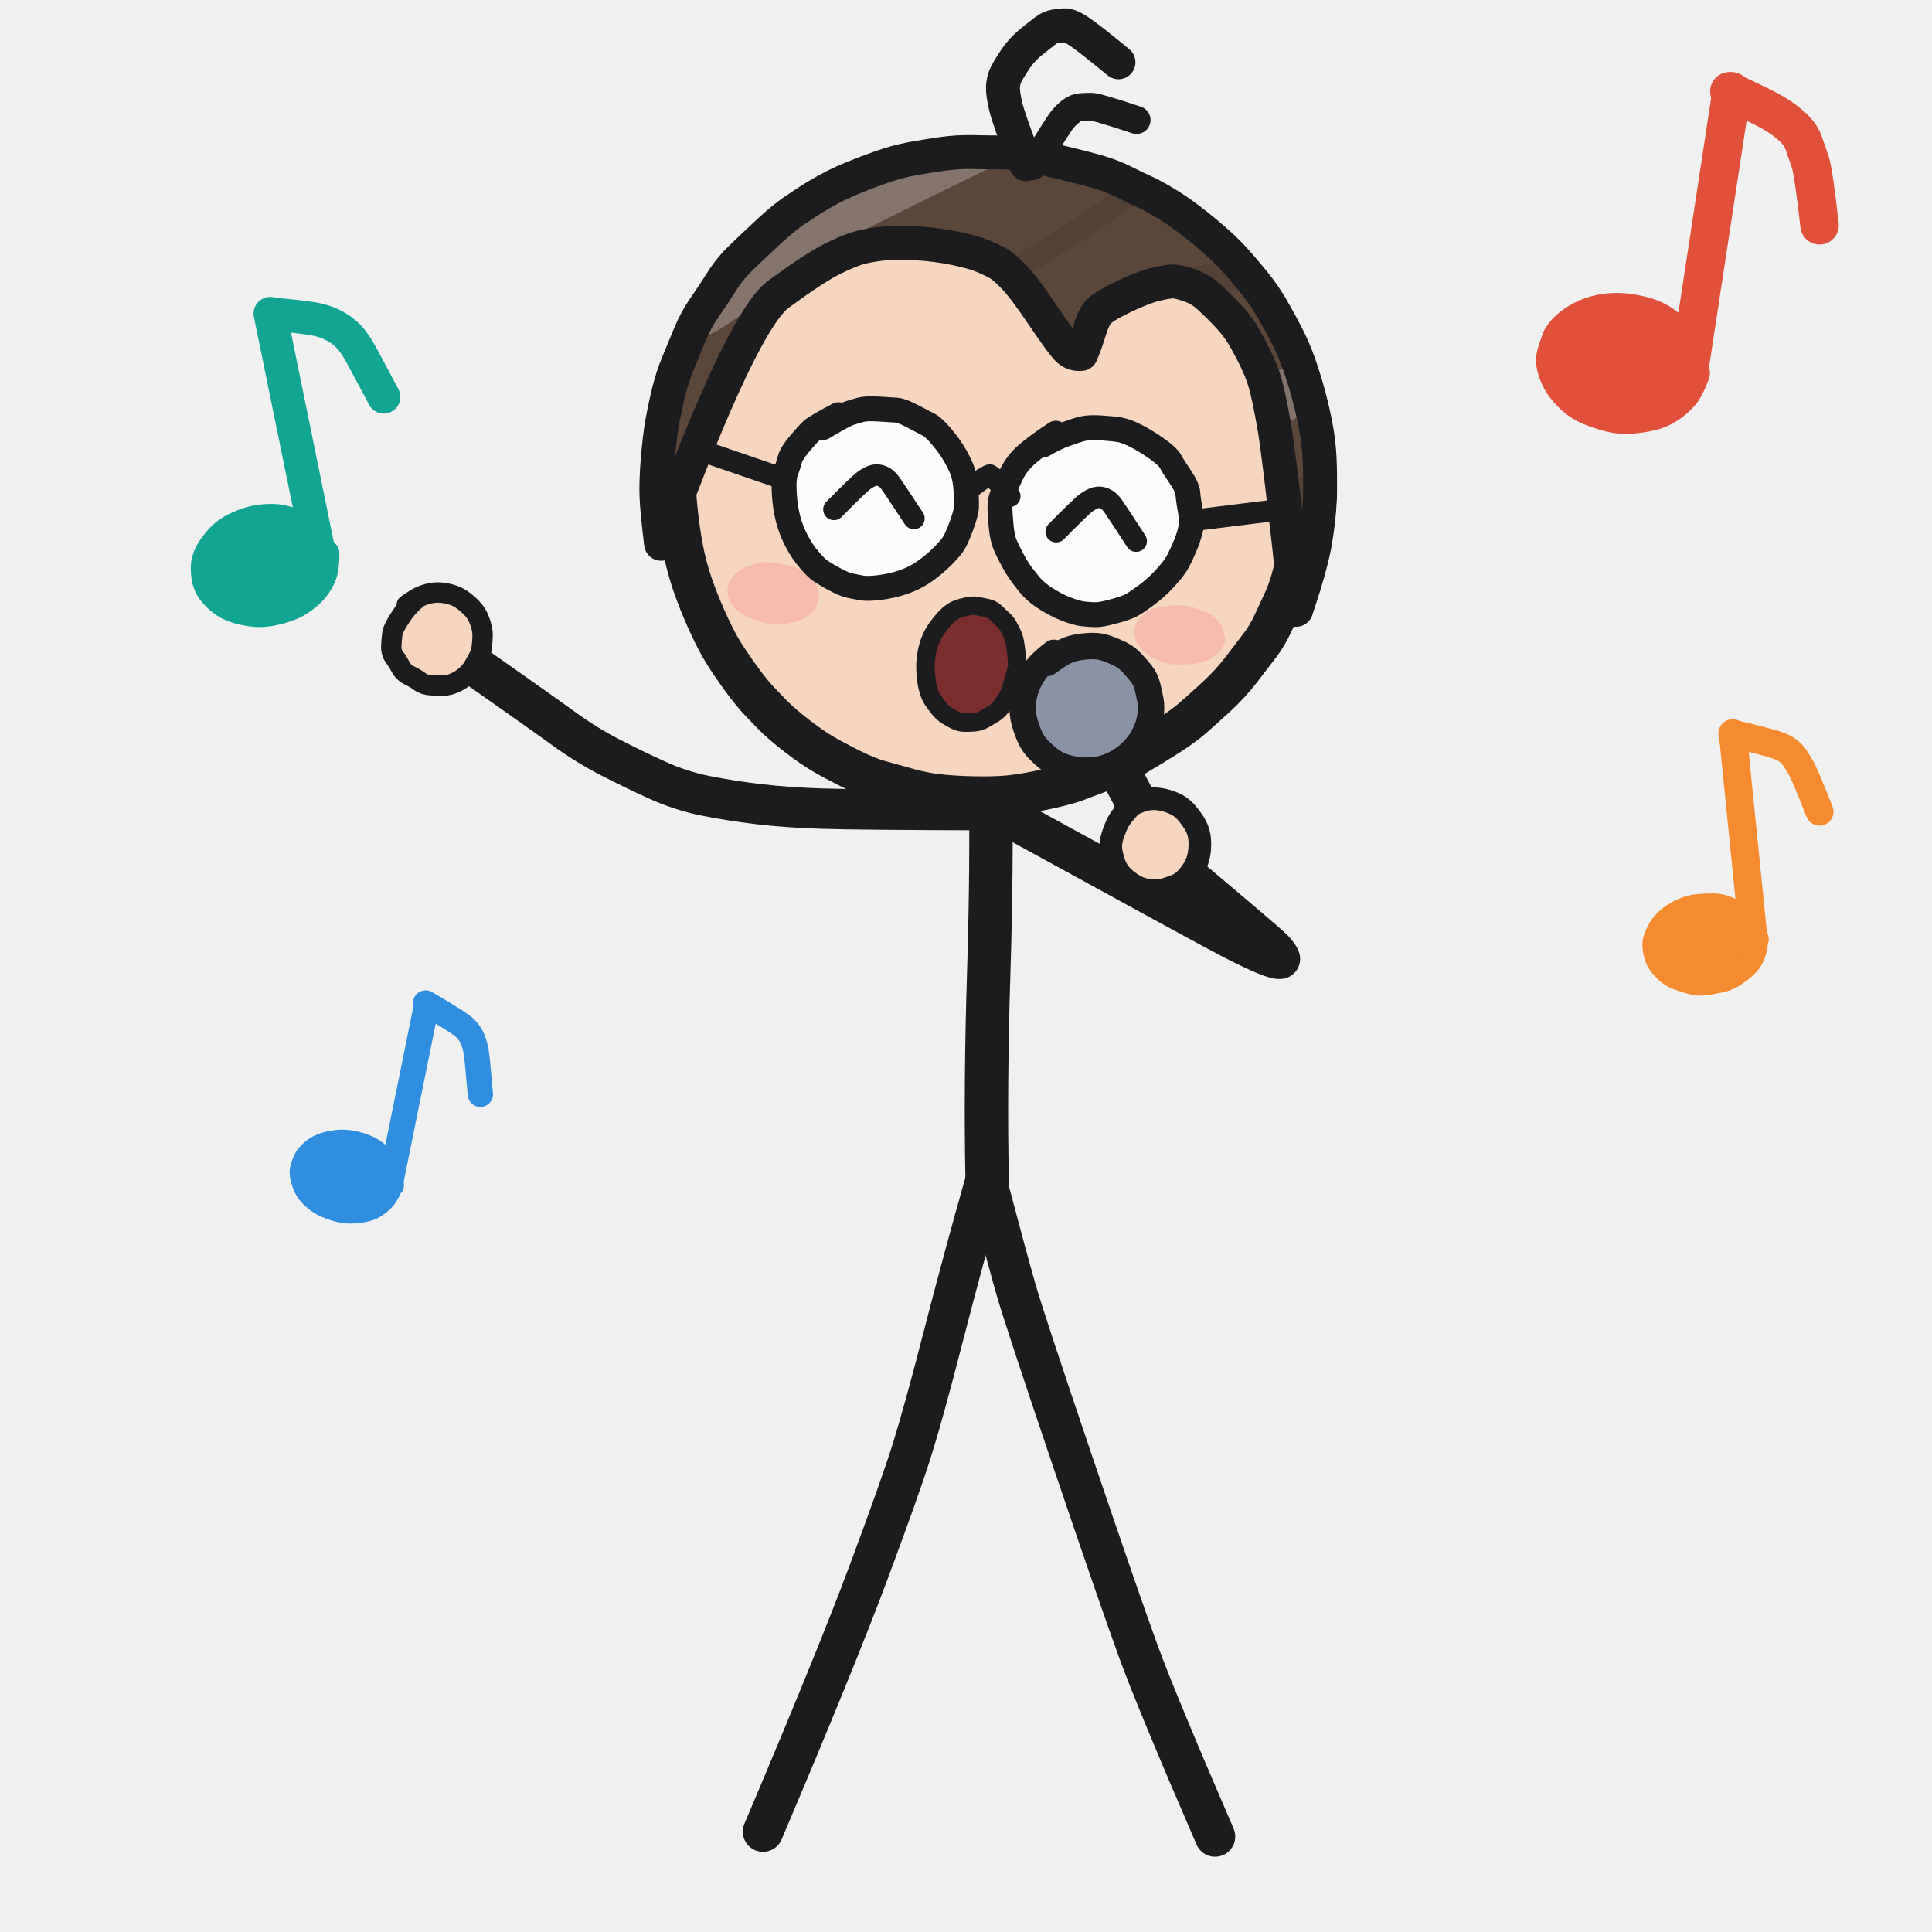
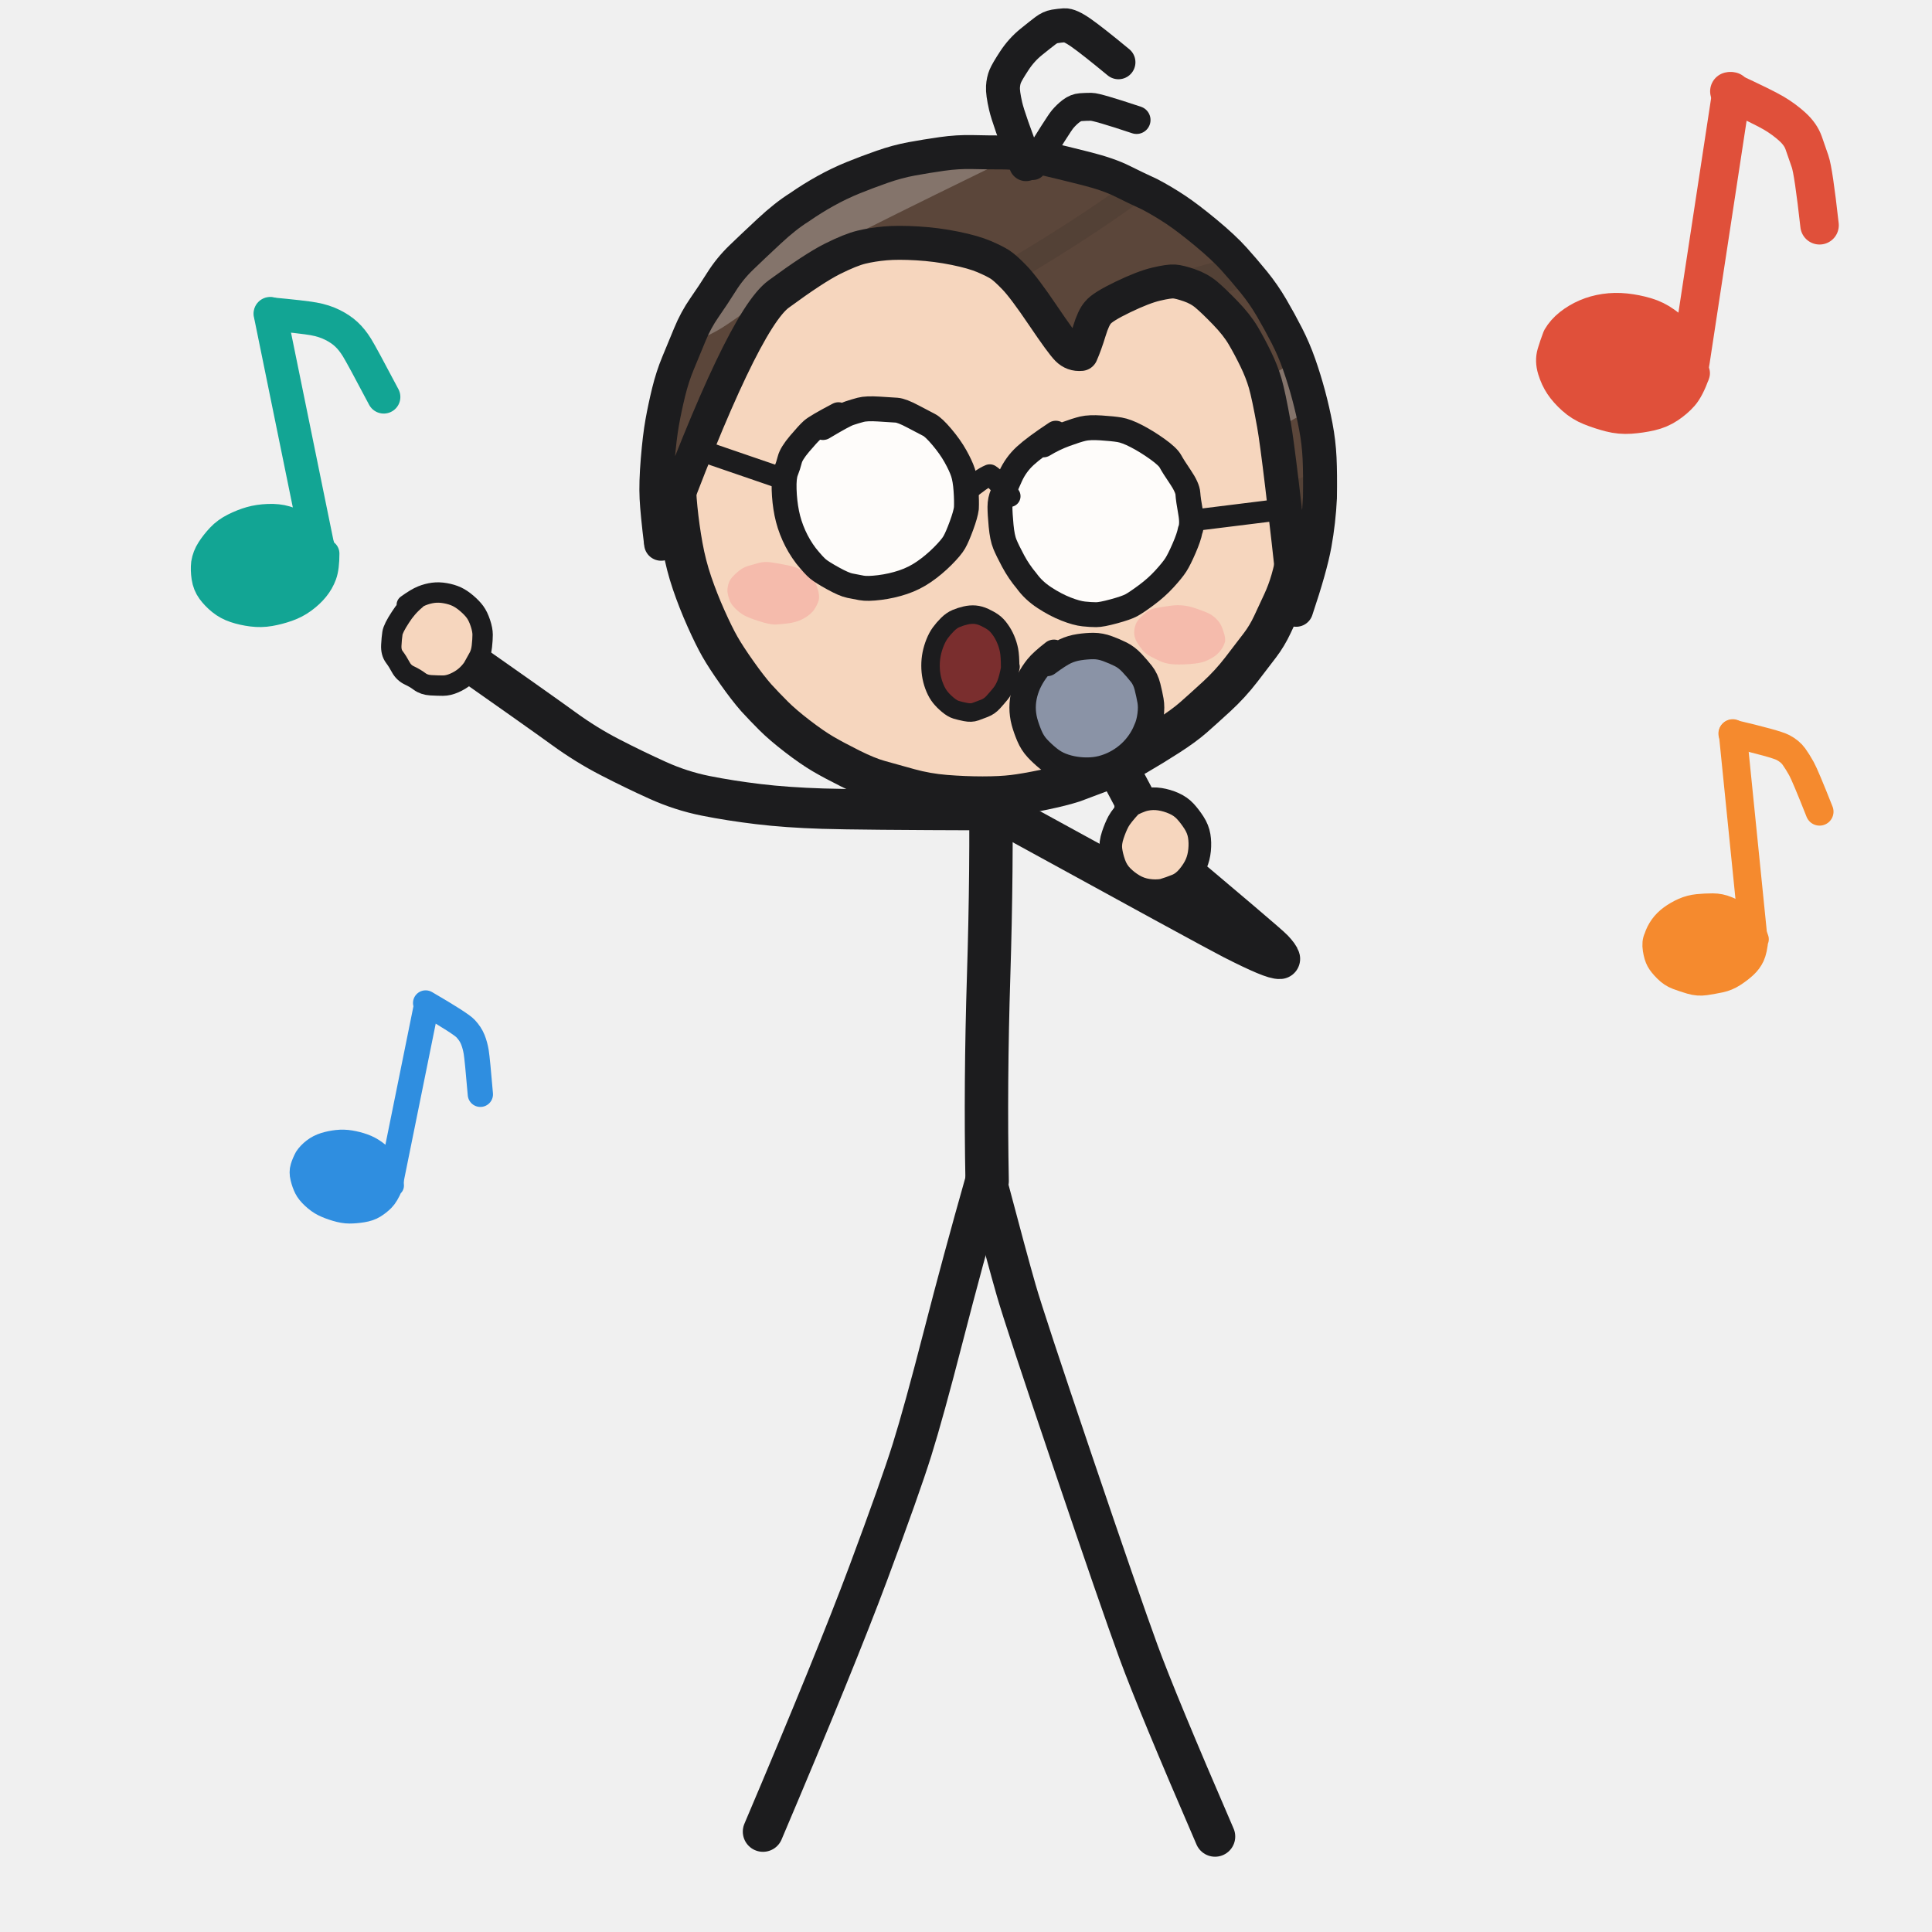
<svg xmlns="http://www.w3.org/2000/svg" viewBox="0 0 512 512" width="512" height="512" fill="none" stroke-linecap="round" stroke-linejoin="round">
  <defs>
    <path id="sd1" d="M175.1 146q-1.1-7.9 -1.3-11.9t.1-8t.8-8t1.5-7.8t2.4-7.8t3.2-7.5t5-9t5.8-8.6t6.9-7.8t7.6-7.1t6.6-5q3.4-2.4 7-4.4t7.4-3.6t7.8-3t8-2.2t10.2-1.6t10.3-.8t8.3 .2t8.2 1t8 1.7t7.7 2.5t7.4 3.2q3.6 1.8 7 3.9t6.5 4.7t6.1 5.3t5.6 5.8t5.1 6.4t4.4 6.9t4.6 9.2t3.9 9.5t2.1 8t1.6 10.1t.6 12.3q-.2 6.2 -1.2 12.3t-4.8 18.1q-4.5-36.3 -6.4-46t-3-12.8t-2.8-6.6t-3.4-6.3t-4.8-6.2t-5.1-4.9t-4.4-2.6t-4-1.1t-4.8 .7t-8.7 3.4t-6.5 4q-1.2 1.3 -2.2 4.9t-2.1 6q-2.1 .2 -3.6-1.2t-6.4-9t-7.3-10.1t-3.7-3.5t-4.1-2t-7.5-2.1t-9.7-1.3t-8.4 .2t-6.2 1.1t-6.1 2.2t-7.7 4.4q-4.6 2.9 -11.5 8t-28.1 63.7l-1.9 .1z" />
    <clipPath id="sd1c">
      <use href="#sd1" />
    </clipPath>
  </defs>
  <path d="M261.1 313.1q-5.9 20.8 -11.1 41t-8.3 30.1t-11.6 32.7t-27.9 68.5" stroke="#1c1c1e" stroke-width="10.7" />
  <path d="M261.5 313.1q5.5 20.8 7.8 28.8t14.9 45.2t17.5 50.6t20.3 49" stroke="#1c1c1e" stroke-width="10.7" />
  <path d="M262.5 205q.4 25 -.5 53.6t-.4 54.4" stroke="#1c1c1e" stroke-width="11.5" />
  <path d="M262 214.7q-34.5-.1 -44-.4t-17-1.2t-14-2.2t-12.7-4.1t-12.6-6.1t-12.3-7.6t-33.4-23.6" stroke="#1c1c1e" stroke-width="10.7" />
  <path d="M262.7 214q58.7 32.2 64 34.9t8.4 4t4.1 1.2q-.2-.8 -1.8-2.5t-32-27.2" stroke="#1c1c1e" stroke-width="10.7" />
  <path d="M217.3 67.2q.2-.5 4-3.2t6.6-4.2t7.2-3.4t7.5-2.8t7.9-1.9t8-1.1t6.6-.2t6.6 .4t6.5 1t6.4 1.7t6.2 2.2q3.1 1.2 7.5 3.6t7.1 4.2t6.6 5.1t6.1 5.6t5.4 6.2t5.7 7.9t4.1 7t3.3 7.3t2.7 7.5t1.8 7.7t1.2 7.9q.3 3.2 0 9.6t-1.6 12.8t-2.5 9.4t-3.4 7.5t-4 7.2t-4.9 6.6t-5.4 6.2t-6.1 5.4t-6.5 5t-7 4.1t-8.6 4.3q-4.4 1.8 -7.4 2.8t-7.6 2t-7.7 1.4t-7.8 .4t-7.9-.3t-7.8-1.4t-7.8-2.1t-9.1-4t-8.8-4.8t-6.7-5t-6.3-5.6q-2.4-2.3 -5.7-6.2t-5.9-8t-4.2-7.1t-3.8-9t-3-9.2t-1-6.4t-.5-6.4t.4-8.1t1.1-8.1t2.2-7.9t2.7-7.7q1.3-3 3.6-7.2t5-8.4t4.8-6.5t5.5-5.8t6.1-5.5t2.6-2.5z" fill="#F6D6BE" />
  <path d="M214.3 63.8q7.9-5.4 10.7-7t7.2-3.5t7.5-2.9t8-2t8.2-1.3t10-.1t11.7 1.1t8.1 1.8t9.1 3.5t8.8 4.1t6.7 4.5q3.8 2.8 7.3 6.1t5.6 5.8t4 5.1t4.4 6.8t4.6 8.8t3.7 9.3t2.8 9.6t1.6 8.2t.6 8.2t0 8.2t-1 7.9q-.9 4.7 -1.8 7.8t-2.2 5.9t-2.7 5.8t-3.3 5.5t-4.9 6.4t-6.6 7.2t-6.1 5.5t-6.7 4.9t-8.5 5.2t-8.9 4.2t-7.7 2.9q-3.1 1 -7.9 2t-8.1 1.4t-8.1 .4t-9.8-.4t-9.7-1.7t-7.9-2.2t-7.6-3.1t-7.3-3.9t-6.8-4.7t-6.3-5.4t-4.6-4.8q-2.2-2.5 -5.1-6.6t-4.5-6.9t-3.7-7.5t-3.7-9.4t-2.5-9.7t-1.4-10t-.4-8.3t.4-6.6t1.4-8.1t2-7.9t3-7.5q2-4.5 4.5-8.7t5.4-8.1t6.3-7.5t7.2-6.6t7.8-5.8t10-5.7" stroke="#1c1c1e" stroke-width="10.7" />
  <use href="#sd1" fill="#5B463A" />
  <g clip-path="url(#sd1c)">
    <path d="M143.1 69.9q30.3-25.7 36.1-28.8t17.9-7.9t18-7.7t22.3-13.5t22.2-13.6t18-7.7t24-10.4" stroke="#4c3b31" stroke-width="11.2" opacity="0.5" />
    <path d="M146.7 101.3q36.5-15 42-18.5t16-11.6t16.1-11.4t87.9-43.3" stroke="#a59993" stroke-width="9.7" opacity="0.55" />
    <path d="M196 110.3q74.1-36.5 107.3-61.6" stroke="#4c3b31" stroke-width="6.1" opacity="0.5" />
    <path d="M200.1 143q35.2-17.8 57.4-31.9t33.1-21.7t16.7-10.6t19.1-6.1t25.9-7.6" stroke="#4c3b31" stroke-width="8.4" opacity="0.5" />
    <path d="M211.8 172.4q14.2-3.2 20.6-6.1t24.6-13t36.1-21.1t42.2-24.4t35.3-22.5" stroke="#a59993" stroke-width="13.1" opacity="0.55" />
    <path d="M233.5 191.9q10.9-7.7 21.2-16.5t16.1-12.2t23.3-12.7t23.9-11.8t19.4-6t18.9-7t16.8-10.9" stroke="#4c3b31" stroke-width="7.4" opacity="0.5" />
    <path d="M231.6 233.5q11.8-5.9 28.2-17.1t22.3-14t18.3-7.7t35.5-17.6t33.8-20.3" stroke="#4c3b31" stroke-width="11.5" opacity="0.5" />
  </g>
  <path d="M175.2 144.1q-1-8.1 -1.2-12.1t.3-10.1t1.2-10t1.7-8t2.5-7.7t3.1-7.5t3.9-7.2t4.5-6.8t5.2-6.4t7.4-7t8.1-6.4q3.3-2.3 6.9-4.3t7.3-3.5t7.7-2.9t7.8-2.1t8-1.3t8.2-.5t8.1 .1t10.1 1.4t11.9 2.9t9.5 3.3t7.3 3.5q3.6 1.9 6.9 4.1t8 6.1t7.4 6.9t5.3 6.2t4.7 6.8t4 7.3t3.3 7.7t2.5 8.1t1.9 8.3t1 8.4t.1 10.5q-.3 6.2 -1.4 12.3t-4.9 17.4q-4.5-41.3 -5.9-49.1t-2.3-10.9t-2.5-6.4t-3.3-6.2t-4.8-6.1t-5-4.8t-4.5-2.5t-4-1t-4.8 .7t-8.8 3.4t-6.6 4.1q-1.2 1.3 -2.3 4.9t-2.2 6.1q-2.1 .2 -3.6-1.3t-6.5-8.9t-7.5-10t-3.9-3.5t-4.2-2.1t-7.7-2.2t-10-1.3t-8.5 0t-6.3 1t-7.7 3.1t-14.2 9.3q-9.7 7 -31.3 65.6" stroke="#1c1c1e" stroke-width="9" />
  <path d="M218.6 113.4q5.6-3 7.1-3.4t4.8-.6t4.8 .2t4.5 1.5t5.6 3.2t3.7 3.1t2.8 4t2.2 4.4t.7 4.9t-.1 5t-1.5 4.6q-1.2 3.1 -3.2 5.7t-3.2 3.7t-4.1 2.6t-4.5 2.1t-4.9 .7t-4.9-.1t-4.7-1.6t-4.4-2.2t-3.6-3.4t-3.9-5.2t-2.1-4.5q-.5-1.6 -.7-4.9t-.1-4.9t1.4-4.8t2-4.5t5.6-6.2l.7 .6z" fill="#FFFFFF" opacity="0.92" />
  <path d="M275.8 120.2q1.4-.7 4.3-2.3t4.3-2t4.8-.8t4.9 0t4.7 1.5t4.3 2.3t3.5 3.4t3.5 5.3t2 4.4t.7 4.7t0 4.8q-.2 1.6 -.6 3.1t-2 4.4t-3.7 5.2t-3.6 3.2t-4.4 2.1t-4.6 1.3t-4.9-.2t-4.8-.9t-4.3-2.2t-5.1-3.9t-3.3-3.6q-.9-1.4 -2.1-4.5t-1.5-4.7t0-5t1.4-6.4t2-4.5t2-2.6t2.5-2.1z" fill="#FFFFFF" opacity="0.92" />
  <path d="M217 157.4q.2 1.2 -.2 2.2t-1 1.9t-1.7 1.7t-2.4 1.3t-2.9 .7t-3.1 .3t-4.6-.9t-4.2-1.7t-2.1-1.7t-1.4-2t-.6-2.2q-.1-1 .2-2.1t1-1.9t1.8-1.7t2.4-1.3t2.8-.8t3.1-.2t4.6 .8t4.2 1.7t2.1 1.7t1.4 2t.6 2.2z" fill="#F5A9A0" opacity="0.6" />
  <path d="M324.2 167.3q.7 1.9 .4 2.9t-1 2t-1.7 1.7t-2.4 1.3t-4.4 .8t-4.7 0t-3-.8t-2.6-1.3t-2.1-1.7t-1.4-2t-.7-2.1q-.1-1 .2-2.1t1-1.9t1.8-1.7t2.4-1.2t4.4-.7t6.1 .6t4.1 1.6t2.1 1.7t1.5 2.9z" fill="#F5A9A0" opacity="0.6" />
-   <path d="M221 135q6.6-6.7 8-7.7t2.5-1.3t2.3 .2t2.2 1.9t6.2 9.3" stroke="#1c1c1e" stroke-width="5.7" />
-   <path d="M279.9 140.9q6.6-6.7 8-7.7t2.5-1.3t2.3 .2t2.2 1.9t6.2 9.4" stroke="#1c1c1e" stroke-width="5.7" />
-   <path d="M269.3 173.8q.3 3.2 -.5 6.3t-2.6 5.6t-2.9 3.3t-2.4 1.4t-2.5 .7t-2.5 .1t-2.5-.6t-2.4-1.2t-2-1.9t-2.2-3.8t-1.4-5.9q-.3-3.2 0-4.8t1.6-4.5t2.3-3.9t2.1-2t2.4-1.4t2.5-.8t2.5 0t2.5 .6t2.3 1.2t2 1.8t2.2 3.9q1.2 2.7 1.5 5.9z" fill="#7A2E2E" />
-   <path d="M269.4 177.3q-1.6 6.2 -2.4 7.5t-1.7 2.5t-2.1 1.9t-2.4 1.4t-2.5 .8t-2.6 .1t-2.5-.6t-2.3-1.3t-2-1.8t-1.7-2.3t-1.2-2.8q-.5-1.5 -.7-4.7t.6-6.3t2.6-5.5t3-3.4t2.3-1.4t2.6-.7t2.5-.1t2.5 .5t2.4 1.2t2 1.9t1.7 2.3q.7 1.2 1.2 2.7t1 7.8" stroke="#1c1c1e" stroke-width="4.9" />
+   <path d="M267.9 175.4q-.2 1.5 -.5 3.1t-.9 2.9t-1.4 2.7t-1.9 2.2t-2.3 1.5t-2.5 .9t-2.5 .1t-2.5-.6t-2.3-1.3t-1.9-2t-1.4-2.5q-.6-1.4 -.9-2.9t-.3-3.1t.3-3.1t.9-3t1.5-2.6t1.9-2.2t2.3-1.6t2.5-.8t2.6-.1t2.5 .6t2.2 1.3q1.1 .9 2 2t1.4 2.5t1 2.9t.2 3.1z" fill="#7A2E2E" />
+   <path d="M267.8 176.7q-.6 3.1 -1.2 4.6t-1.5 2.6t-1.9 2.2t-2.3 1.6t-2.4 .9t-2.6 .1t-2.5-.6t-2.2-1.3t-2-2t-1.4-2.4t-.9-2.9q-.3-1.5 -.3-3.1t.3-3.1t.9-3t1.4-2.6t1.9-2.2t2.3-1.6t2.5-.8t2.5-.2t2.5 .7t2.3 1.3t1.9 2q.8 1.1 1.4 2.5t.9 2.9t.3 4.6" stroke="#1c1c1e" stroke-width="4.9" />
  <path d="M218.1 113.3q5.5-3.3 7-3.8t3-.9t4.8-.2t4.7 .3t4.4 1.7t4.2 2.2t3.4 3.2t3.6 5.1t2 4.3t.8 4.7t.1 4.8q-.2 1.6 -1.3 4.6t-1.9 4.4t-3.1 3.7t-4.9 4.1t-5.6 2.8t-6.2 1.4t-4.8 .1t-3.1-.6t-4.4-1.9t-4-2.5t-3.2-3.5q-1.9-2.5 -3.2-5.4t-1.9-5.9t-.7-6.3t.5-4.8t1-3.1t2.6-4.2t3.3-3.6t7-4.1" stroke="#1c1c1e" stroke-width="6.6" />
  <path d="M276.5 117.9q2.8-1.7 5.8-2.8t4.7-1.5t4.8-.2t4.9 .5t4.5 1.7t5.5 3.4t3.5 3.3t2.6 4.1t2 4.4t.7 4.9t-.1 4.9q-.3 1.7 -1.6 4.7t-2.2 4.4t-3 3.7t-4.8 4.3t-4 2.7t-4.6 1.6t-4.7 .9t-3.3-.2t-4.7-1.3t-5.7-3t-4.7-4.4q-2.1-2.5 -3.6-5.3t-2.2-4.5t-1-4.9t-.3-5t.7-3.4t2.1-4.7t3.9-5.4t8.1-6" stroke="#1c1c1e" stroke-width="6.6" />
  <path d="M256.1 130.2q4-3.4 6.2-4.3q2.1 1.4 5.3 5.6" stroke="#1c1c1e" stroke-width="5.7" />
  <path d="M207.6 126.9l-23.9-8.2" stroke="#1c1c1e" stroke-width="5.7" />
  <path d="M315.5 138l25-3.1" stroke="#1c1c1e" stroke-width="5.7" />
  <path d="M271.9 43.5q-4.6-11.9 -5.4-15.4t-.7-5.1t.6-2.8t2.4-4.1t4.5-5t3.8-3t2.4-1.1t2.6-.3t4.4 2t9.9 7.8" stroke="#1c1c1e" stroke-width="9" />
  <path d="M273.7 44q6.8-11.1 7.9-12.4t2.3-2.2t2.5-1t2.8-.1t12 3.5" stroke="#1c1c1e" stroke-width="7.4" />
  <path d="M107.9 162.8q1-1.1 2.3-2.1t2.8-1.4t3.2-.5t3.2 .4t2.9 1.3t2.4 2.1t1.7 2.7t1 3.1t.1 3.2t-.8 3.1t-1.6 2.7q-1.1 1.3 -2.4 2.2t-2.9 1.3t-3.1 .6t-3.2-.4t-2.9-1.3t-2.5-2.1t-1.7-2.7t-.9-3.1t0-3.2t.8-3.1t1.6-2.8z" fill="#F6D6BE" />
  <path d="M107.8 160.3q2.5-1.8 4-2.4t3-.8t3.2 .1t3 .9t2.7 1.8t2.2 2.3t1.4 2.9t.6 3.1t-.2 3.1t-.9 3t-1.5 2.7q-.9 1.3 -2.1 2.3t-2.8 1.7t-3 .7t-3.2-.1t-3-1t-2.7-1.6t-2.3-2.2t-1.7-2.7t-.8-3.1t.3-3.2t2.1-4.2q1.7-2.7 4.1-4.7" stroke="#1c1c1e" stroke-width="5.4" />
  <path d="M312.1 233.4l-18-33.9" stroke="#1c1c1e" stroke-width="11" />
  <path d="M277.8 176.6q3.1-2.2 4.8-3t3.6-1.1t3.8-.2t3.7 .7t3.5 1.6t3 2.3t2.4 3t1.7 3.4t.9 3.7t-.1 3.9t-.9 3.7q-.6 1.8 -1.7 3.4t-2.4 3t-3.1 2.3t-3.6 1.5t-3.7 .7t-3.9-.1t-3.8-1.1t-3.3-2t-2.8-2.7t-2-3.4t-1.3-3.7q-.4-1.9 -.4-3.8t.6-3.9t1.4-3.6t2.1-3.3t4.4-3.9l-2.9 2.6z" fill="#8A93A6" />
  <path d="M277.5 175.7q3.1-2.3 4.8-3.1t3.7-1.1t3.8-.3t3.7 .7t3.5 1.5t3 2.3t2.5 2.9t1.6 3.4t.8 3.7t0 3.9t-1 3.7q-.7 1.8 -1.8 3.4t-2.5 2.9t-3.1 2.3t-3.6 1.6t-3.9 .7t-4-.2t-3.8-1t-3.4-2t-2.9-2.7t-2.1-3.3t-1.3-3.7q-.5-1.9 -.5-3.8t.5-3.8t1.4-3.6t2.1-3.2t4.3-3.9" stroke="#1c1c1e" stroke-width="7" />
  <path d="M298.7 218q1.3-1.9 2.9-2.9t3.5-1.3t3.8 0t3.5 1.3t2.9 2.3t1.9 3.3t.9 3.6t-.5 3.8t-1.7 3.4t-2.8 2.7t-3.5 1.5q-1.9 .4 -3.8 0t-3.6-1.2t-2.9-2.3t-2.1-3.2t-.8-3.6t.5-3.7t1.8-3.7z" fill="#F6D6BE" />
  <path d="M298.3 214.2q3.4-1.9 5.3-2.3t3.8-.1t3.7 1.1t3 2.1t2.3 3t1.4 3.5t.1 3.8t-.9 3.6t-2.1 3.3t-3.1 2.4t-3.7 1.3q-1.9 .3 -3.9 0t-3.7-1.3t-3.1-2.4t-2.1-3.4t-.9-3.7t.5-3.8t1.5-3.6t3.6-4.5" stroke="#1c1c1e" stroke-width="6" />
  <path d="M85.3 145.3q.8 1.7 .8 3.6t-.7 3.7t-2 3.5t-3.2 3t-4.1 2.2t-4.6 1.3t-4.8 .1t-4.4-1t-3.7-2t-2.7-2.8t-1.4-3.4q-.4-1.8 -.1-3.7t1.4-3.7t2.7-3.3t3.7-2.6t4.4-1.7t4.7-.7t4.6 .5t4.1 1.5t3.3 2.4t2 3.1z" fill="#12A594" />
  <path d="M86.2 146.7q0 3.7 -.7 5.6t-2 3.5t-3.2 3t-4.2 2.2t-4.6 1.2t-4.7 .1t-4.5-1t-3.7-2t-2.7-2.8t-1.4-3.5t-.1-3.7q.3-1.9 1.4-3.6t2.6-3.3t3.7-2.7t4.3-1.7t4.7-.7t4.6 .5t4.1 1.5t3.3 2.5t2.7 4.9" stroke="#12A594" stroke-width="7.5" />
  <path d="M84.1 144.3l-12.5-61.2" stroke="#12A594" stroke-width="8.8" />
  <path d="M71.7 83.2q8.6 .8 11.4 1.3t5 1.6t3.7 2.5t2.8 3.5t7.1 13.1" stroke="#12A594" stroke-width="8.8" />
  <path d="M448.6 96.7q.1 1.9 -.7 4t-2.2 3.8t-3.6 3.1t-4.7 2t-5.3 .8t-5.6-.5t-5.2-1.7t-4.4-2.8t-3.3-3.6t-1.8-4.1t-.2-4.3q.3-2.1 1.5-4t2.9-3.5t4.2-2.5t5.1-1.3t5.5-.1t5.5 1.1t4.9 2.4t3.9 3.3t2.6 3.9t.9 4z" fill="#E0503A" />
  <path d="M448.8 98.9q-1.5 4.1 -3 5.8t-3.6 3.1t-4.7 2t-5.4 .8t-5.5-.5t-5.2-1.7t-4.5-2.8t-3.2-3.6t-1.9-4.1t-.1-4.3t1.4-4.1q1.1-1.9 3-3.4t4.2-2.5t5-1.4t5.5-.1t5.5 1.1t4.9 2.4t3.9 3.2t2.5 4t1.1 6.4" stroke="#E0503A" stroke-width="8.7" />
  <path d="M448 95.7l10.9-71.5" stroke="#E0503A" stroke-width="10.2" />
  <path d="M458.3 24.2q9.1 4.2 11.8 5.8t4.9 3.6t3 4.3t1.7 4.9t2.5 16.9" stroke="#E0503A" stroke-width="10.2" />
  <path d="M465.1 247.2q.4 1.4 .3 3t-.9 3.1t-2 2.8t-3 2.2t-3.6 1.5t-4 .7t-3.9-.3t-3.7-1.2t-2.9-2t-2-2.6t-.9-3q-.2-1.5 .3-3.1t1.4-2.9t2.5-2.5t3.3-1.9t3.9-1.1t4-.1t3.8 .7t3.4 1.6t2.5 2.3t1.5 2.8z" fill="#F58A2E" />
  <path d="M465.5 248.7q-.3 3.2 -1 4.7t-2 2.7t-3 2.3t-3.6 1.5t-3.9 .7t-4-.3t-3.6-1.2t-3-2t-2-2.5t-.9-3t.3-3.1q.5-1.6 1.5-3t2.5-2.5t3.3-1.9t3.8-1t4-.2t3.9 .8t3.3 1.6t2.5 2.3t2 4.3" stroke="#F58A2E" stroke-width="6.3" />
  <path d="M464.5 246.8l-5.3-52.5" stroke="#F58A2E" stroke-width="7.4" />
  <path d="M459.1 194.4q11.5 2.7 13.4 3.7t2.9 2.4t2 3.2t4.8 11.4" stroke="#F58A2E" stroke-width="7.4" />
  <path d="M104.1 313q-.1 1.5 -.7 2.8t-1.6 2.4t-2.4 1.9t-3.2 1.1t-3.5 .3t-3.6-.5t-3.3-1.3t-2.8-2t-2.1-2.5t-1-2.8t0-2.9q.3-1.4 1.1-2.6t2.1-2.2t2.8-1.5t3.4-.7t3.6 .1t3.6 .9t3.1 1.7t2.5 2.2t1.5 2.7t.5 2.9z" fill="#2F8EE0" />
  <path d="M103.9 314.4q-1.1 2.6 -2.2 3.7t-2.4 1.9t-3.2 1.1t-3.5 .3t-3.6-.6t-3.4-1.3t-2.8-2t-2-2.5t-1-2.8t0-2.9t1.1-2.6q.8-1.2 2.1-2.2t2.9-1.5t3.4-.7t3.6 .1t3.5 .9t3.2 1.7t2.5 2.3t1.5 2.7t.6 4.2" stroke="#2F8EE0" stroke-width="5.7" />
  <path d="M103.7 312.5l9.4-46.4" stroke="#2F8EE0" stroke-width="6.7" />
  <path d="M112.8 265.8q9.3 5.4 10.6 6.8t1.9 2.9t.9 3.3t1.1 11.2" stroke="#2F8EE0" stroke-width="6.7" />
</svg>
